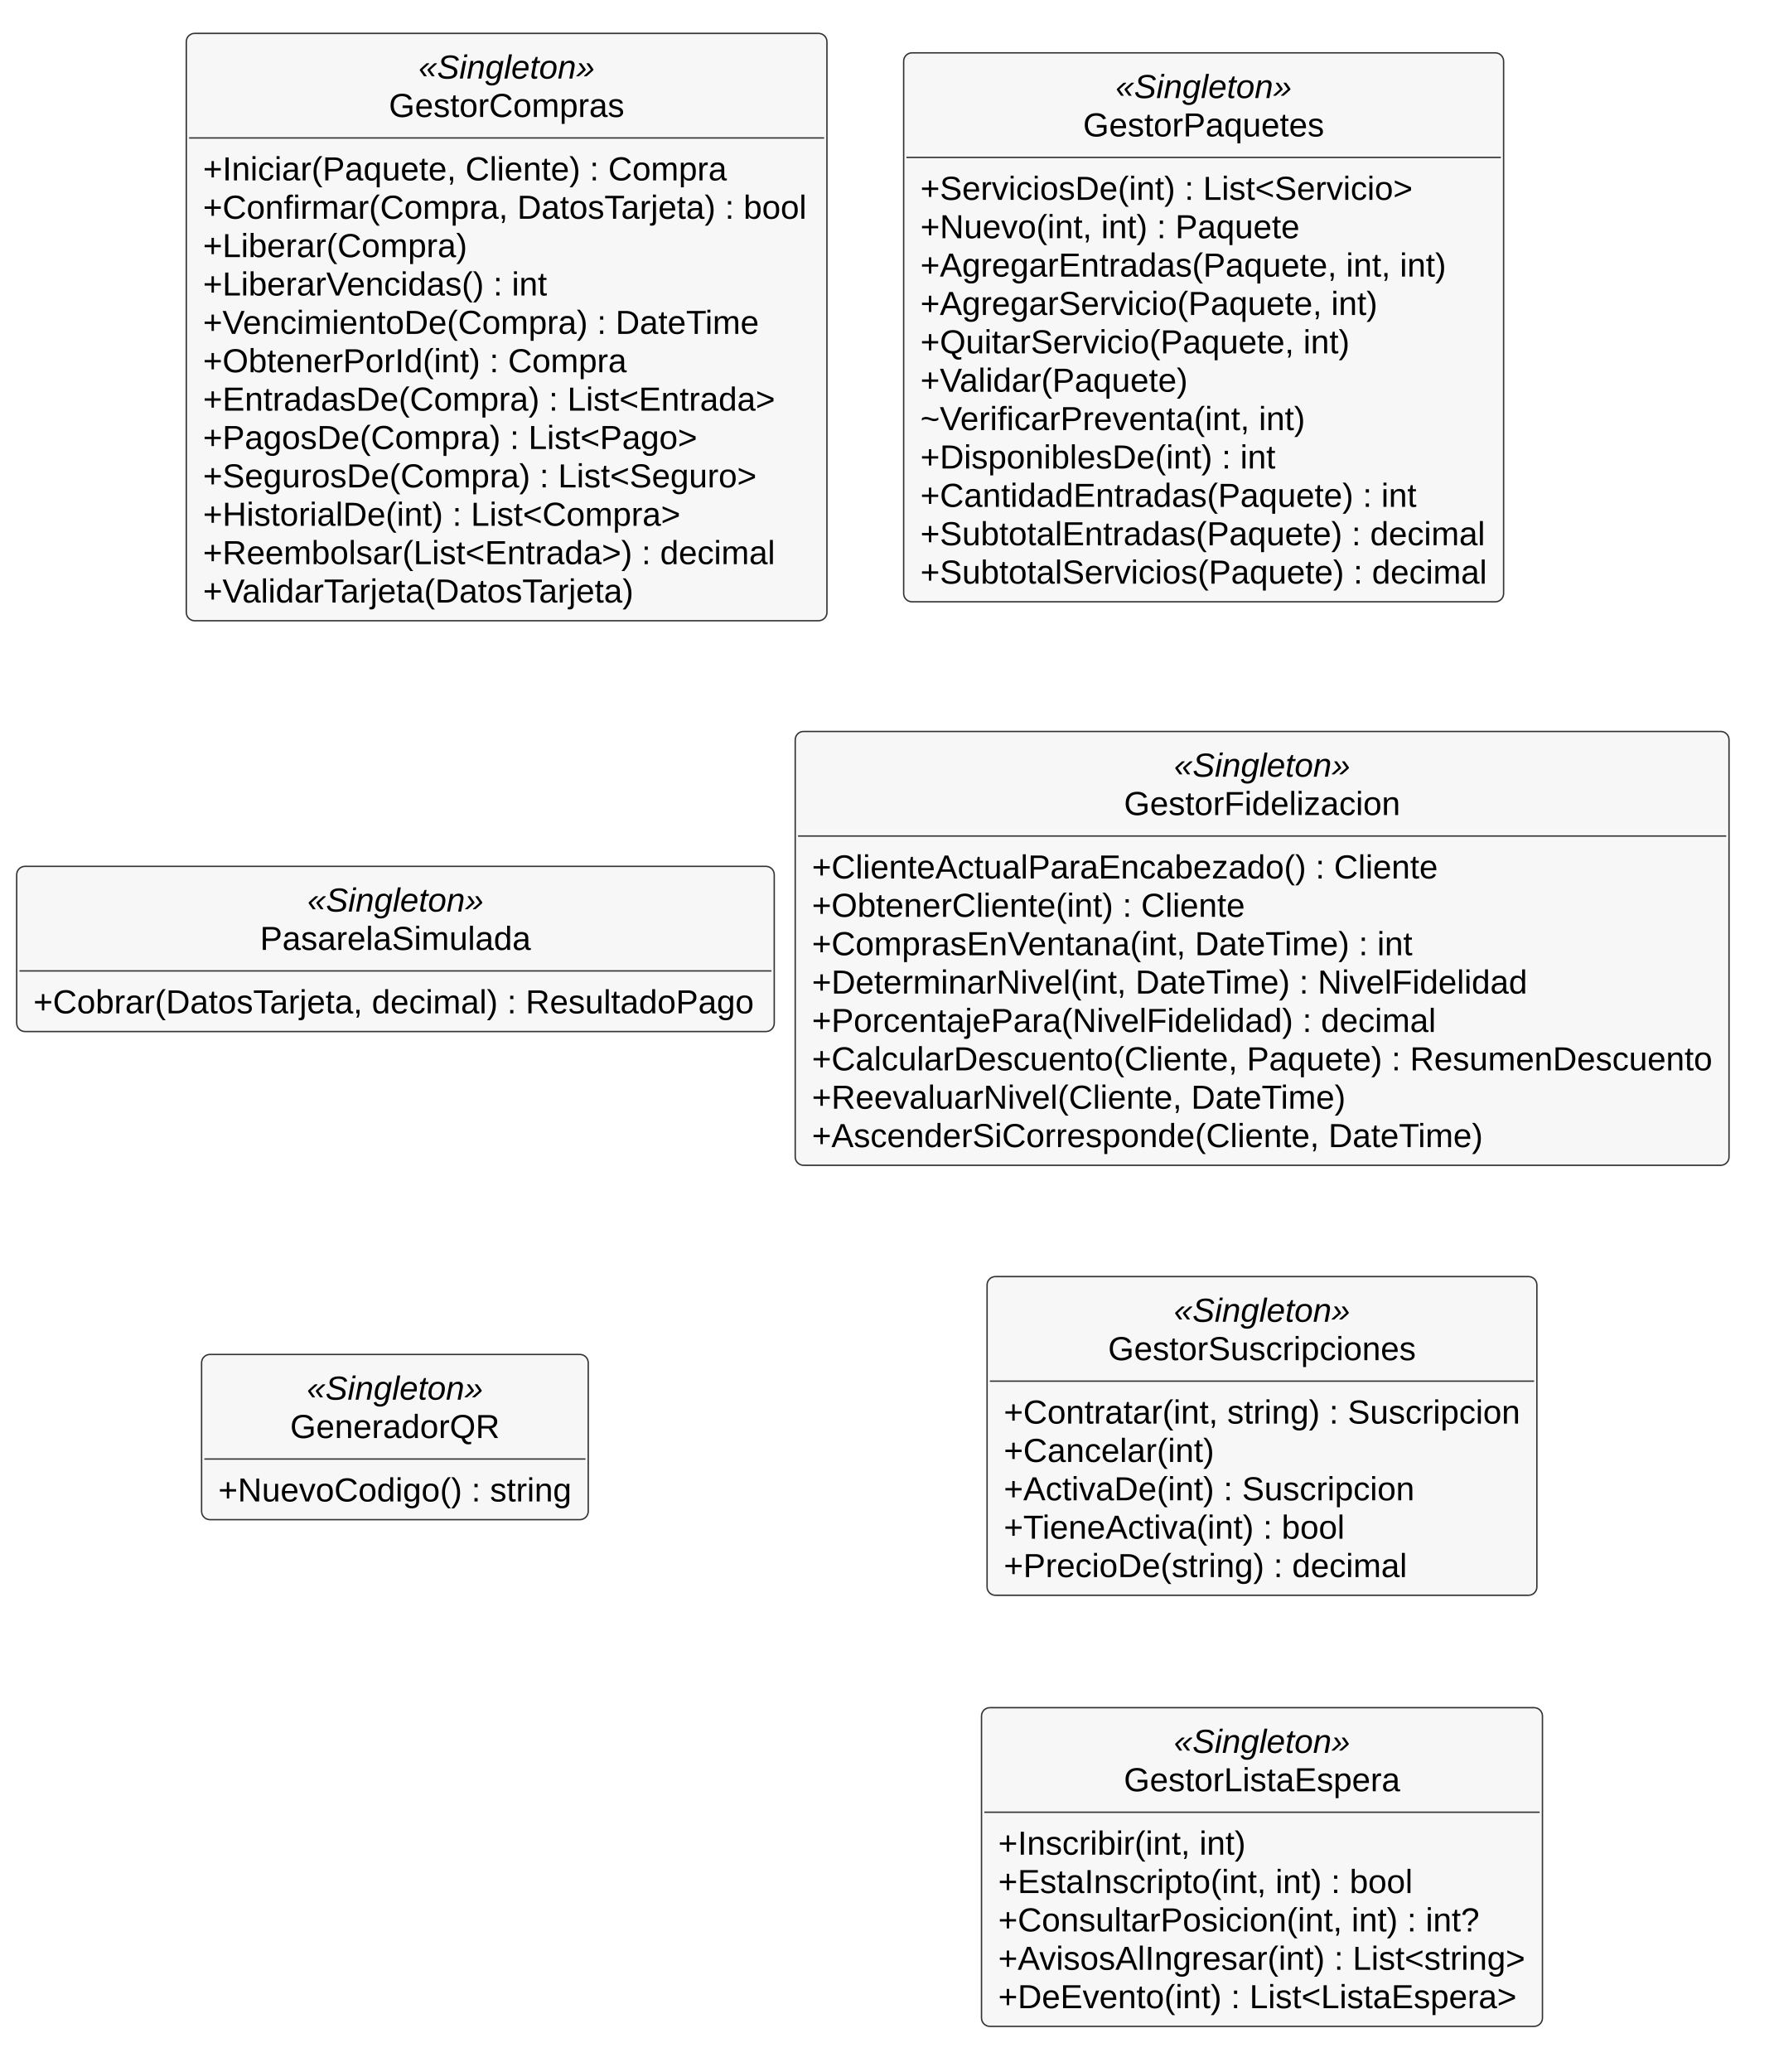
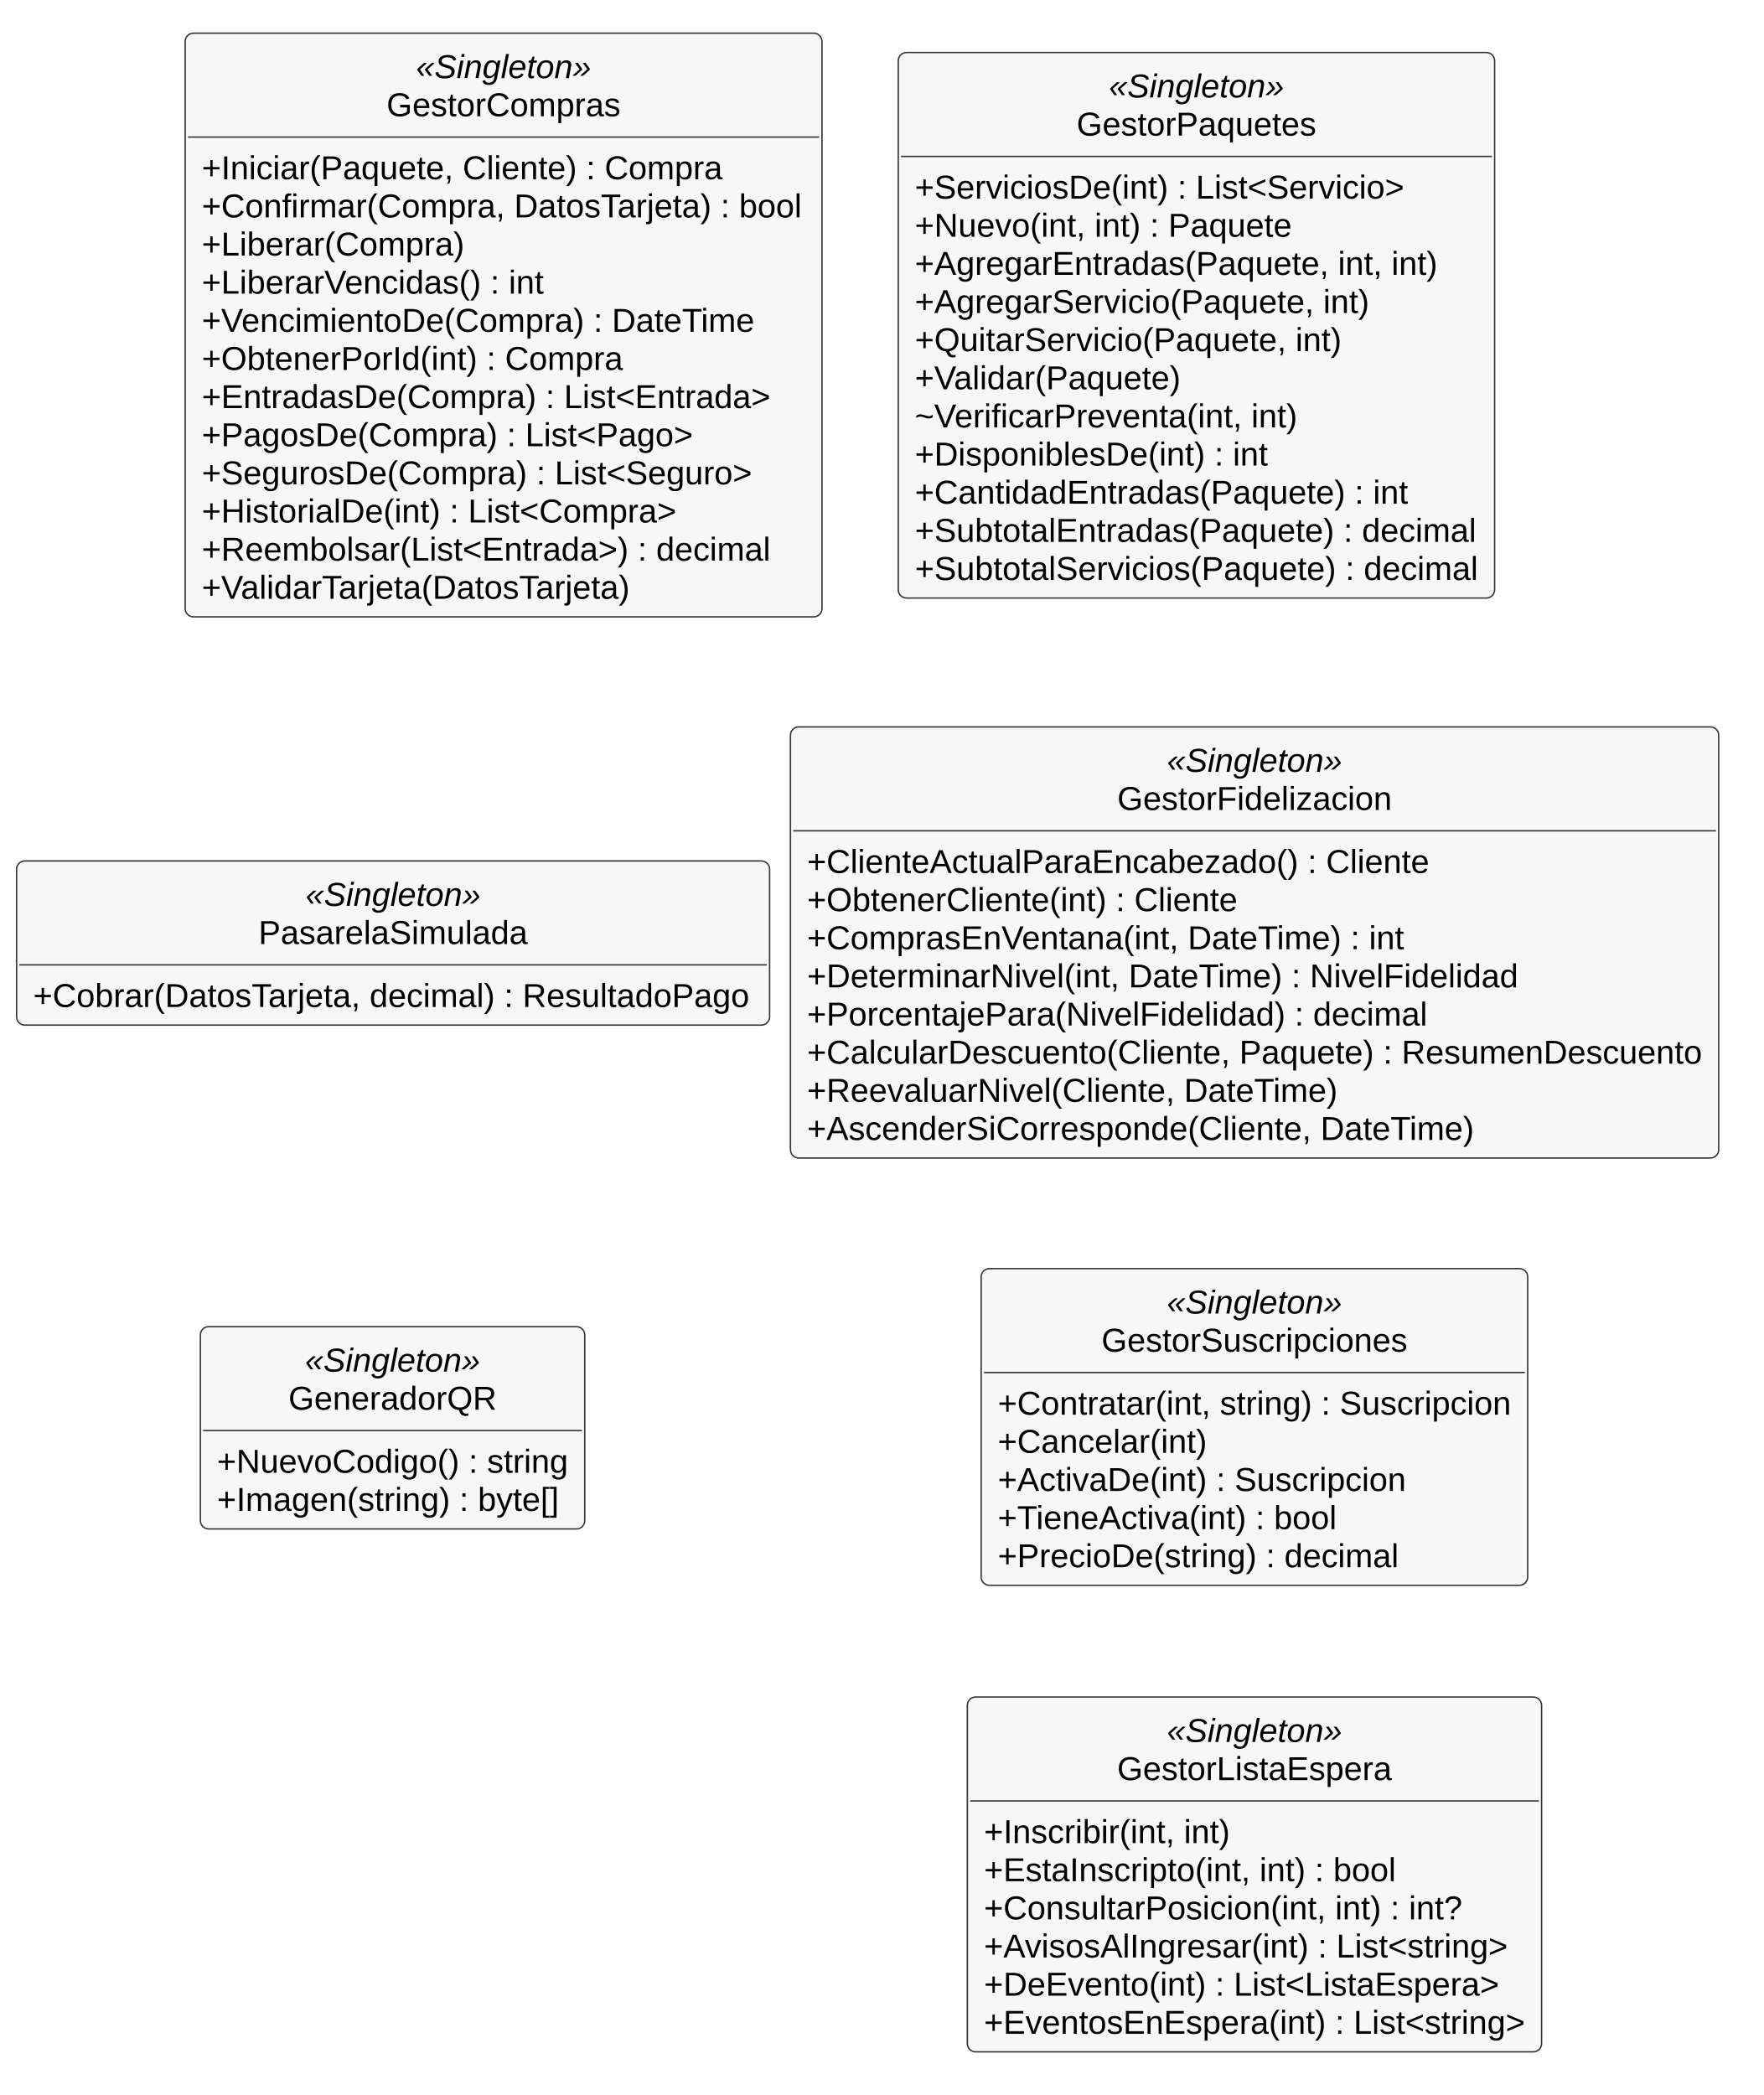
- <svg xmlns="http://www.w3.org/2000/svg" version="1.1" data-diagram-type="CLASS" style="width:638px;height:745px;background:#FFFFFF;" width="638px" height="745px" viewBox="0 0 638 745" zoomAndPan="magnify" preserveAspectRatio="none" contentStyleType="text/css">
+ <svg xmlns="http://www.w3.org/2000/svg" version="1.1" data-diagram-type="CLASS" style="width:638px;height:758px;background:#FFFFFF;" width="638px" height="758px" viewBox="0 0 638 758" zoomAndPan="magnify" preserveAspectRatio="none" contentStyleType="text/css">
  <defs />
  <g font-family="sans-serif" lengthAdjust="spacing">
    <g class="entity" data-qualified-name="GestorCompras" id="ent0001" data-source-line="9">
      <rect x="67" y="12" width="230.408" height="211.184" fill="#F7F7F7" style="stroke:#333;stroke-width:0.5;" rx="3" ry="3" />
      <text x="150.511" y="28.256" fill="#000" font-size="12" textLength="63.387" font-style="italic" font-family="Arial">«Singleton»</text>
      <text x="139.858" y="42.055" fill="#000" font-size="12" textLength="84.691" font-family="Arial">GestorCompras</text>
      <line x1="68" y1="49.598" x2="296.408" y2="49.598" style="stroke:#333;stroke-width:0.5;" />
      <text x="73" y="64.854" fill="#000" font-size="12" textLength="188.42" font-family="Arial">+Iniciar(Paquete, Cliente) : Compra</text>
      <text x="73" y="78.652" fill="#000" font-size="12" textLength="218.408" font-family="Arial">+Confirmar(Compra, DatosTarjeta) : bool</text>
      <text x="73" y="92.451" fill="#000" font-size="12" textLength="95.033" font-family="Arial">+Liberar(Compra)</text>
      <text x="73" y="106.25" fill="#000" font-size="12" textLength="124.395" font-family="Arial">+LiberarVencidas() : int</text>
      <text x="73" y="120.049" fill="#000" font-size="12" textLength="201.07" font-family="Arial">+VencimientoDe(Compra) : DateTime</text>
      <text x="73" y="133.848" fill="#000" font-size="12" textLength="152.396" font-family="Arial">+ObtenerPorId(int) : Compra</text>
      <text x="73" y="147.646" fill="#000" font-size="12" textLength="205.77" font-family="Arial">+EntradasDe(Compra) : List&lt;Entrada&gt;</text>
      <text x="73" y="161.445" fill="#000" font-size="12" textLength="177.762" font-family="Arial">+PagosDe(Compra) : List&lt;Pago&gt;</text>
      <text x="73" y="175.244" fill="#000" font-size="12" textLength="199.102" font-family="Arial">+SegurosDe(Compra) : List&lt;Seguro&gt;</text>
      <text x="73" y="189.043" fill="#000" font-size="12" textLength="171.727" font-family="Arial">+HistorialDe(int) : List&lt;Compra&gt;</text>
      <text x="73" y="202.842" fill="#000" font-size="12" textLength="205.764" font-family="Arial">+Reembolsar(List&lt;Entrada&gt;) : decimal</text>
      <text x="73" y="216.641" fill="#000" font-size="12" textLength="158.396" font-family="Arial">+ValidarTarjeta(DatosTarjeta)</text>
    </g>
    <g class="entity" data-qualified-name="PasarelaSimulada" id="ent0002" data-source-line="23">
      <rect x="6" y="311.5" width="272.455" height="59.396" fill="#F7F7F7" style="stroke:#333;stroke-width:0.5;" rx="3" ry="3" />
      <text x="110.534" y="327.756" fill="#000" font-size="12" textLength="63.387" font-style="italic" font-family="Arial">«Singleton»</text>
      <text x="93.533" y="341.555" fill="#000" font-size="12" textLength="97.389" font-family="Arial">PasarelaSimulada</text>
      <line x1="7" y1="349.098" x2="277.455" y2="349.098" style="stroke:#333;stroke-width:0.5;" />
      <text x="12" y="364.354" fill="#000" font-size="12" textLength="260.455" font-family="Arial">+Cobrar(DatosTarjeta, decimal) : ResultadoPago</text>
    </g>
    <g class="entity" data-qualified-name="GeneradorQR" id="ent0003" data-source-line="26">
-       <rect x="72.5" y="487" width="139.061" height="59.396" fill="#F7F7F7" style="stroke:#333;stroke-width:0.5;" rx="3" ry="3" />
-       <text x="110.337" y="503.256" fill="#000" font-size="12" textLength="63.387" font-style="italic" font-family="Arial">«Singleton»</text>
-       <text x="104.346" y="517.055" fill="#000" font-size="12" textLength="75.369" font-family="Arial">GeneradorQR</text>
-       <line x1="73.5" y1="524.598" x2="210.561" y2="524.598" style="stroke:#333;stroke-width:0.5;" />
-       <text x="78.5" y="539.854" fill="#000" font-size="12" textLength="127.061" font-family="Arial">+NuevoCodigo() : string</text>
+       <rect x="72.5" y="480" width="139.061" height="73.195" fill="#F7F7F7" style="stroke:#333;stroke-width:0.5;" rx="3" ry="3" />
+       <text x="110.337" y="496.256" fill="#000" font-size="12" textLength="63.387" font-style="italic" font-family="Arial">«Singleton»</text>
+       <text x="104.346" y="510.055" fill="#000" font-size="12" textLength="75.369" font-family="Arial">GeneradorQR</text>
+       <line x1="73.5" y1="517.598" x2="210.561" y2="517.598" style="stroke:#333;stroke-width:0.5;" />
+       <text x="78.5" y="532.854" fill="#000" font-size="12" textLength="127.061" font-family="Arial">+NuevoCodigo() : string</text>
+       <text x="78.5" y="546.652" fill="#000" font-size="12" textLength="123.721" font-family="Arial">+Imagen(string) : byte[]</text>
    </g>
-     <g class="entity" data-qualified-name="GestorPaquetes" id="ent0004" data-source-line="29">
+     <g class="entity" data-qualified-name="GestorPaquetes" id="ent0004" data-source-line="30">
      <rect x="325" y="19" width="215.771" height="197.385" fill="#F7F7F7" style="stroke:#333;stroke-width:0.5;" rx="3" ry="3" />
      <text x="401.192" y="35.256" fill="#000" font-size="12" textLength="63.387" font-style="italic" font-family="Arial">«Singleton»</text>
      <text x="389.526" y="49.055" fill="#000" font-size="12" textLength="86.719" font-family="Arial">GestorPaquetes</text>
      <line x1="326" y1="56.598" x2="539.771" y2="56.598" style="stroke:#333;stroke-width:0.5;" />
      <text x="331" y="71.854" fill="#000" font-size="12" textLength="177.064" font-family="Arial">+ServiciosDe(int) : List&lt;Servicio&gt;</text>
      <text x="331" y="85.652" fill="#000" font-size="12" textLength="136.412" font-family="Arial">+Nuevo(int, int) : Paquete</text>
      <text x="331" y="99.451" fill="#000" font-size="12" textLength="189.111" font-family="Arial">+AgregarEntradas(Paquete, int, int)</text>
      <text x="331" y="113.25" fill="#000" font-size="12" textLength="164.42" font-family="Arial">+AgregarServicio(Paquete, int)</text>
      <text x="331" y="127.049" fill="#000" font-size="12" textLength="154.406" font-family="Arial">+QuitarServicio(Paquete, int)</text>
      <text x="331" y="140.848" fill="#000" font-size="12" textLength="97.061" font-family="Arial">+Validar(Paquete)</text>
      <text x="331" y="154.646" fill="#000" font-size="12" textLength="139.055" font-family="Arial">~VerificarPreventa(int, int)</text>
      <text x="331" y="168.445" fill="#000" font-size="12" textLength="127.723" font-family="Arial">+DisponiblesDe(int) : int</text>
      <text x="331" y="182.244" fill="#000" font-size="12" textLength="178.447" font-family="Arial">+CantidadEntradas(Paquete) : int</text>
      <text x="331" y="196.043" fill="#000" font-size="12" textLength="203.121" font-family="Arial">+SubtotalEntradas(Paquete) : decimal</text>
      <text x="331" y="209.842" fill="#000" font-size="12" textLength="203.771" font-family="Arial">+SubtotalServicios(Paquete) : decimal</text>
    </g>
-     <g class="entity" data-qualified-name="GestorFidelizacion" id="ent0005" data-source-line="42">
+     <g class="entity" data-qualified-name="GestorFidelizacion" id="ent0005" data-source-line="43">
      <rect x="286" y="263" width="335.842" height="155.988" fill="#F7F7F7" style="stroke:#333;stroke-width:0.5;" rx="3" ry="3" />
      <text x="422.228" y="279.256" fill="#000" font-size="12" textLength="63.387" font-style="italic" font-family="Arial">«Singleton»</text>
      <text x="404.233" y="293.055" fill="#000" font-size="12" textLength="99.375" font-family="Arial">GestorFidelizacion</text>
      <line x1="287" y1="300.598" x2="620.842" y2="300.598" style="stroke:#333;stroke-width:0.5;" />
      <text x="292" y="315.854" fill="#000" font-size="12" textLength="225.129" font-family="Arial">+ClienteActualParaEncabezado() : Cliente</text>
      <text x="292" y="329.652" fill="#000" font-size="12" textLength="155.742" font-family="Arial">+ObtenerCliente(int) : Cliente</text>
      <text x="292" y="343.451" fill="#000" font-size="12" textLength="217.096" font-family="Arial">+ComprasEnVentana(int, DateTime) : int</text>
      <text x="292" y="357.25" fill="#000" font-size="12" textLength="257.748" font-family="Arial">+DeterminarNivel(int, DateTime) : NivelFidelidad</text>
      <text x="292" y="371.049" fill="#000" font-size="12" textLength="224.438" font-family="Arial">+PorcentajePara(NivelFidelidad) : decimal</text>
      <text x="292" y="384.848" fill="#000" font-size="12" textLength="323.842" font-family="Arial">+CalcularDescuento(Cliente, Paquete) : ResumenDescuento</text>
      <text x="292" y="398.646" fill="#000" font-size="12" textLength="192.404" font-family="Arial">+ReevaluarNivel(Cliente, DateTime)</text>
      <text x="292" y="412.445" fill="#000" font-size="12" textLength="241.775" font-family="Arial">+AscenderSiCorresponde(Cliente, DateTime)</text>
    </g>
-     <g class="entity" data-qualified-name="GestorSuscripciones" id="ent0006" data-source-line="52">
+     <g class="entity" data-qualified-name="GestorSuscripciones" id="ent0006" data-source-line="53">
      <rect x="355" y="459" width="197.736" height="114.592" fill="#F7F7F7" style="stroke:#333;stroke-width:0.5;" rx="3" ry="3" />
      <text x="422.175" y="475.256" fill="#000" font-size="12" textLength="63.387" font-style="italic" font-family="Arial">«Singleton»</text>
      <text x="398.512" y="489.055" fill="#000" font-size="12" textLength="110.713" font-family="Arial">GestorSuscripciones</text>
      <line x1="356" y1="496.598" x2="551.736" y2="496.598" style="stroke:#333;stroke-width:0.5;" />
      <text x="361" y="511.854" fill="#000" font-size="12" textLength="185.736" font-family="Arial">+Contratar(int, string) : Suscripcion</text>
      <text x="361" y="525.652" fill="#000" font-size="12" textLength="75.697" font-family="Arial">+Cancelar(int)</text>
      <text x="361" y="539.451" fill="#000" font-size="12" textLength="147.721" font-family="Arial">+ActivaDe(int) : Suscripcion</text>
      <text x="361" y="553.25" fill="#000" font-size="12" textLength="123.059" font-family="Arial">+TieneActiva(int) : bool</text>
      <text x="361" y="567.049" fill="#000" font-size="12" textLength="145.049" font-family="Arial">+PrecioDe(string) : decimal</text>
    </g>
-     <g class="entity" data-qualified-name="GestorListaEspera" id="ent0007" data-source-line="59">
-       <rect x="353" y="614" width="201.744" height="114.592" fill="#F7F7F7" style="stroke:#333;stroke-width:0.5;" rx="3" ry="3" />
-       <text x="422.179" y="630.256" fill="#000" font-size="12" textLength="63.387" font-style="italic" font-family="Arial">«Singleton»</text>
-       <text x="404.182" y="644.055" fill="#000" font-size="12" textLength="99.381" font-family="Arial">GestorListaEspera</text>
-       <line x1="354" y1="651.598" x2="553.744" y2="651.598" style="stroke:#333;stroke-width:0.5;" />
-       <text x="359" y="666.854" fill="#000" font-size="12" textLength="89.021" font-family="Arial">+Inscribir(int, int)</text>
-       <text x="359" y="680.652" fill="#000" font-size="12" textLength="149.068" font-family="Arial">+EstaInscripto(int, int) : bool</text>
-       <text x="359" y="694.451" fill="#000" font-size="12" textLength="173.08" font-family="Arial">+ConsultarPosicion(int, int) : int?</text>
-       <text x="359" y="708.25" fill="#000" font-size="12" textLength="189.744" font-family="Arial">+AvisosAlIngresar(int) : List&lt;string&gt;</text>
-       <text x="359" y="722.049" fill="#000" font-size="12" textLength="186.434" font-family="Arial">+DeEvento(int) : List&lt;ListaEspera&gt;</text>
+     <g class="entity" data-qualified-name="GestorListaEspera" id="ent0007" data-source-line="60">
+       <rect x="350" y="614" width="207.768" height="128.391" fill="#F7F7F7" style="stroke:#333;stroke-width:0.5;" rx="3" ry="3" />
+       <text x="422.19" y="630.256" fill="#000" font-size="12" textLength="63.387" font-style="italic" font-family="Arial">«Singleton»</text>
+       <text x="404.193" y="644.055" fill="#000" font-size="12" textLength="99.381" font-family="Arial">GestorListaEspera</text>
+       <line x1="351" y1="651.598" x2="556.768" y2="651.598" style="stroke:#333;stroke-width:0.5;" />
+       <text x="356" y="666.854" fill="#000" font-size="12" textLength="89.021" font-family="Arial">+Inscribir(int, int)</text>
+       <text x="356" y="680.652" fill="#000" font-size="12" textLength="149.068" font-family="Arial">+EstaInscripto(int, int) : bool</text>
+       <text x="356" y="694.451" fill="#000" font-size="12" textLength="173.08" font-family="Arial">+ConsultarPosicion(int, int) : int?</text>
+       <text x="356" y="708.25" fill="#000" font-size="12" textLength="189.744" font-family="Arial">+AvisosAlIngresar(int) : List&lt;string&gt;</text>
+       <text x="356" y="722.049" fill="#000" font-size="12" textLength="186.434" font-family="Arial">+DeEvento(int) : List&lt;ListaEspera&gt;</text>
+       <text x="356" y="735.848" fill="#000" font-size="12" textLength="195.768" font-family="Arial">+EventosEnEspera(int) : List&lt;string&gt;</text>
    </g>
  </g>
</svg>
